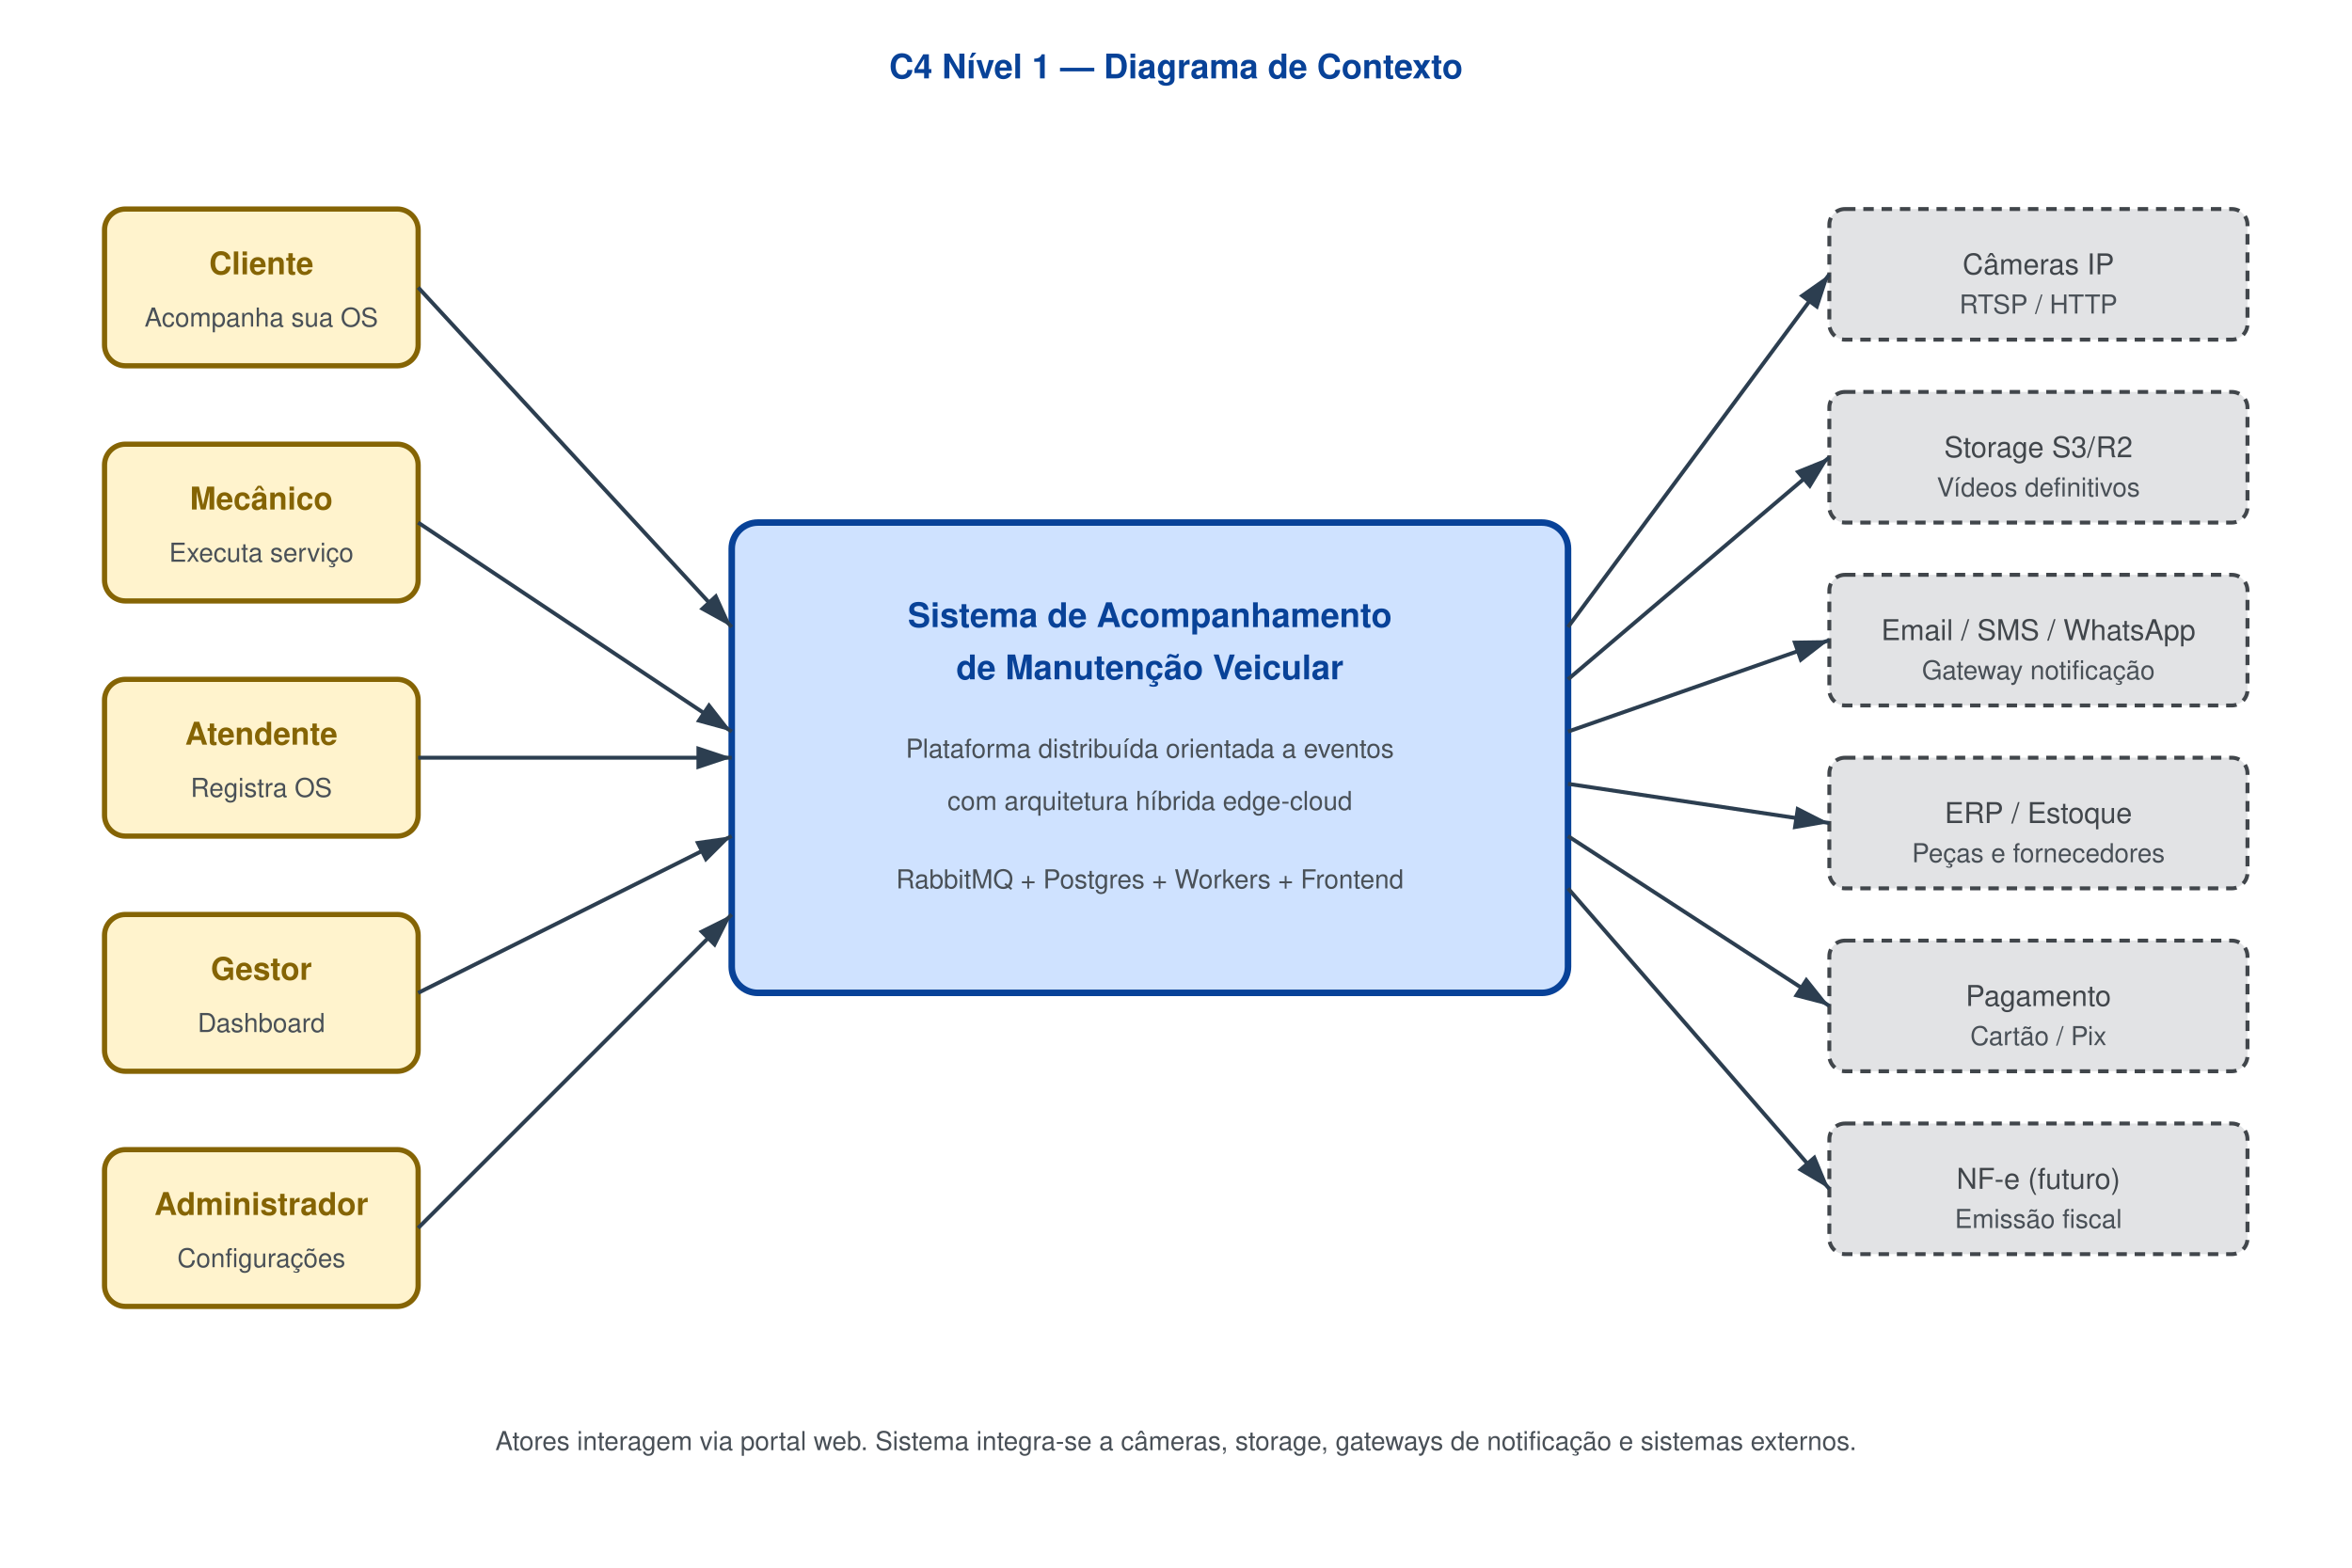
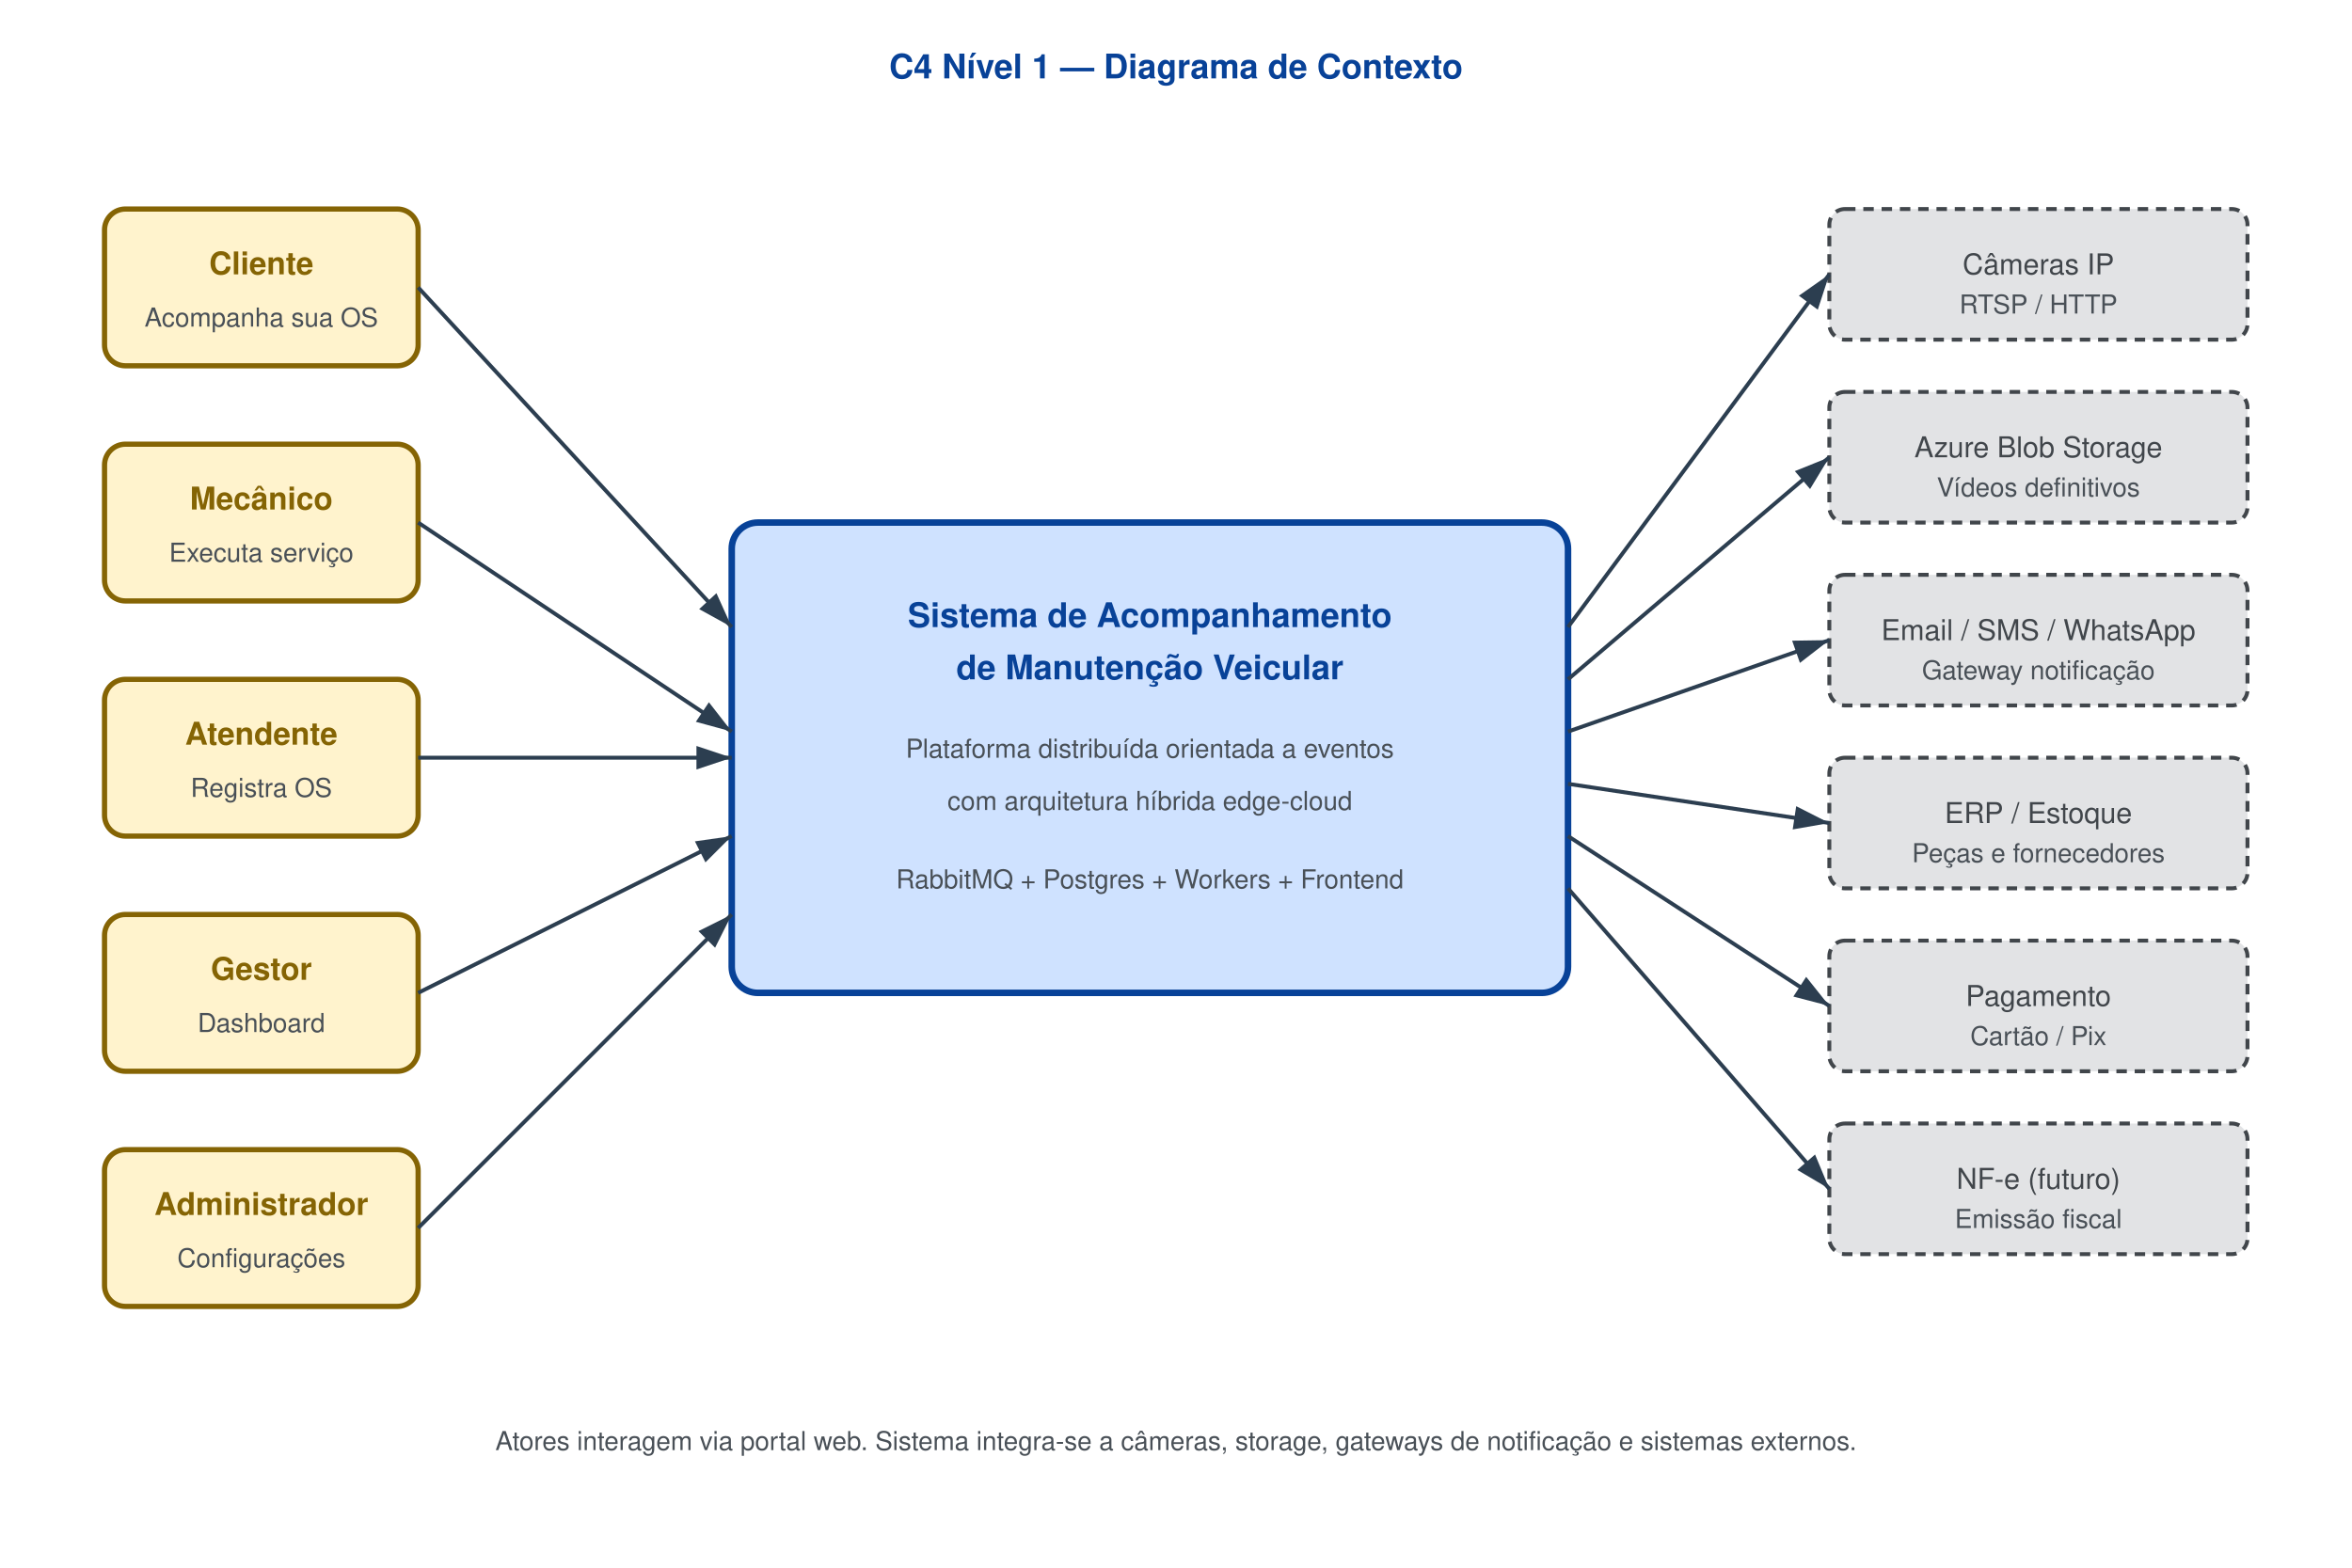
<svg xmlns="http://www.w3.org/2000/svg" viewBox="0 0 900 600" font-family="Helvetica, Arial, sans-serif">
  <style>
    .actor { fill: #fff3cd; stroke: #856404; stroke-width: 2; }
    .system { fill: #cfe2ff; stroke: #084298; stroke-width: 2.5; }
    .external { fill: #e2e3e5; stroke: #41464b; stroke-width: 1.5; stroke-dasharray: 4 3; }
    .label-title { font-weight: bold; font-size: 13px; fill: #084298; text-anchor: middle; }
    .label-actor { font-weight: bold; font-size: 12px; fill: #856404; text-anchor: middle; }
    .label-ext { font-size: 11px; fill: #41464b; text-anchor: middle; }
    .label-sub { font-size: 10px; fill: #495057; text-anchor: middle; }
    .arrow { stroke: #2c3e50; stroke-width: 1.5; fill: none; marker-end: url(#arrow); }
    .label-arrow { font-size: 9px; fill: #2c3e50; }
  </style>
  <defs>
    <marker id="arrow" markerWidth="10" markerHeight="10" refX="9" refY="3" orient="auto" markerUnits="strokeWidth">
      <path d="M0,0 L0,6 L9,3 z" fill="#2c3e50" />
    </marker>
  </defs>
  <text x="450" y="30" class="label-title" font-size="18">C4 Nível 1 — Diagrama de Contexto</text>
  <g>
    <rect x="40" y="80" width="120" height="60" rx="8" class="actor" />
    <text x="100" y="105" class="label-actor">Cliente</text>
    <text x="100" y="125" class="label-sub">Acompanha sua OS</text>
  </g>
  <g>
    <rect x="40" y="170" width="120" height="60" rx="8" class="actor" />
    <text x="100" y="195" class="label-actor">Mecânico</text>
    <text x="100" y="215" class="label-sub">Executa serviço</text>
  </g>
  <g>
    <rect x="40" y="260" width="120" height="60" rx="8" class="actor" />
    <text x="100" y="285" class="label-actor">Atendente</text>
    <text x="100" y="305" class="label-sub">Registra OS</text>
  </g>
  <g>
    <rect x="40" y="350" width="120" height="60" rx="8" class="actor" />
    <text x="100" y="375" class="label-actor">Gestor</text>
    <text x="100" y="395" class="label-sub">Dashboard</text>
  </g>
  <g>
    <rect x="40" y="440" width="120" height="60" rx="8" class="actor" />
    <text x="100" y="465" class="label-actor">Administrador</text>
    <text x="100" y="485" class="label-sub">Configurações</text>
  </g>
  <rect x="280" y="200" width="320" height="180" rx="10" class="system" />
  <text x="440" y="240" class="label-title" font-size="16">Sistema de Acompanhamento</text>
  <text x="440" y="260" class="label-title" font-size="16">de Manutenção Veicular</text>
  <text x="440" y="290" class="label-sub">Plataforma distribuída orientada a eventos</text>
  <text x="440" y="310" class="label-sub">com arquitetura híbrida edge-cloud</text>
  <text x="440" y="340" class="label-sub">RabbitMQ + Postgres + Workers + Frontend</text>
  <g>
    <rect x="700" y="80" width="160" height="50" rx="6" class="external" />
    <text x="780" y="105" class="label-ext">Câmeras IP</text>
    <text x="780" y="120" class="label-sub">RTSP / HTTP</text>
  </g>
  <g>
    <rect x="700" y="150" width="160" height="50" rx="6" class="external" />
-     <text x="780" y="175" class="label-ext">Storage S3/R2</text>
+     <text x="780" y="175" class="label-ext">Azure Blob Storage</text>
    <text x="780" y="190" class="label-sub">Vídeos definitivos</text>
  </g>
  <g>
    <rect x="700" y="220" width="160" height="50" rx="6" class="external" />
    <text x="780" y="245" class="label-ext">Email / SMS / WhatsApp</text>
    <text x="780" y="260" class="label-sub">Gateway notificação</text>
  </g>
  <g>
    <rect x="700" y="290" width="160" height="50" rx="6" class="external" />
    <text x="780" y="315" class="label-ext">ERP / Estoque</text>
    <text x="780" y="330" class="label-sub">Peças e fornecedores</text>
  </g>
  <g>
    <rect x="700" y="360" width="160" height="50" rx="6" class="external" />
    <text x="780" y="385" class="label-ext">Pagamento</text>
    <text x="780" y="400" class="label-sub">Cartão / Pix</text>
  </g>
  <g>
    <rect x="700" y="430" width="160" height="50" rx="6" class="external" />
    <text x="780" y="455" class="label-ext">NF-e (futuro)</text>
    <text x="780" y="470" class="label-sub">Emissão fiscal</text>
  </g>
  <line x1="160" y1="110" x2="280" y2="240" class="arrow" />
  <line x1="160" y1="200" x2="280" y2="280" class="arrow" />
  <line x1="160" y1="290" x2="280" y2="290" class="arrow" />
  <line x1="160" y1="380" x2="280" y2="320" class="arrow" />
  <line x1="160" y1="470" x2="280" y2="350" class="arrow" />
  <line x1="600" y1="240" x2="700" y2="105" class="arrow" />
  <line x1="600" y1="260" x2="700" y2="175" class="arrow" />
  <line x1="600" y1="280" x2="700" y2="245" class="arrow" />
  <line x1="600" y1="300" x2="700" y2="315" class="arrow" />
  <line x1="600" y1="320" x2="700" y2="385" class="arrow" />
  <line x1="600" y1="340" x2="700" y2="455" class="arrow" />
  <text x="450" y="555" class="label-sub">Atores interagem via portal web. Sistema integra-se a câmeras, storage, gateways de notificação e sistemas externos.</text>
</svg>
